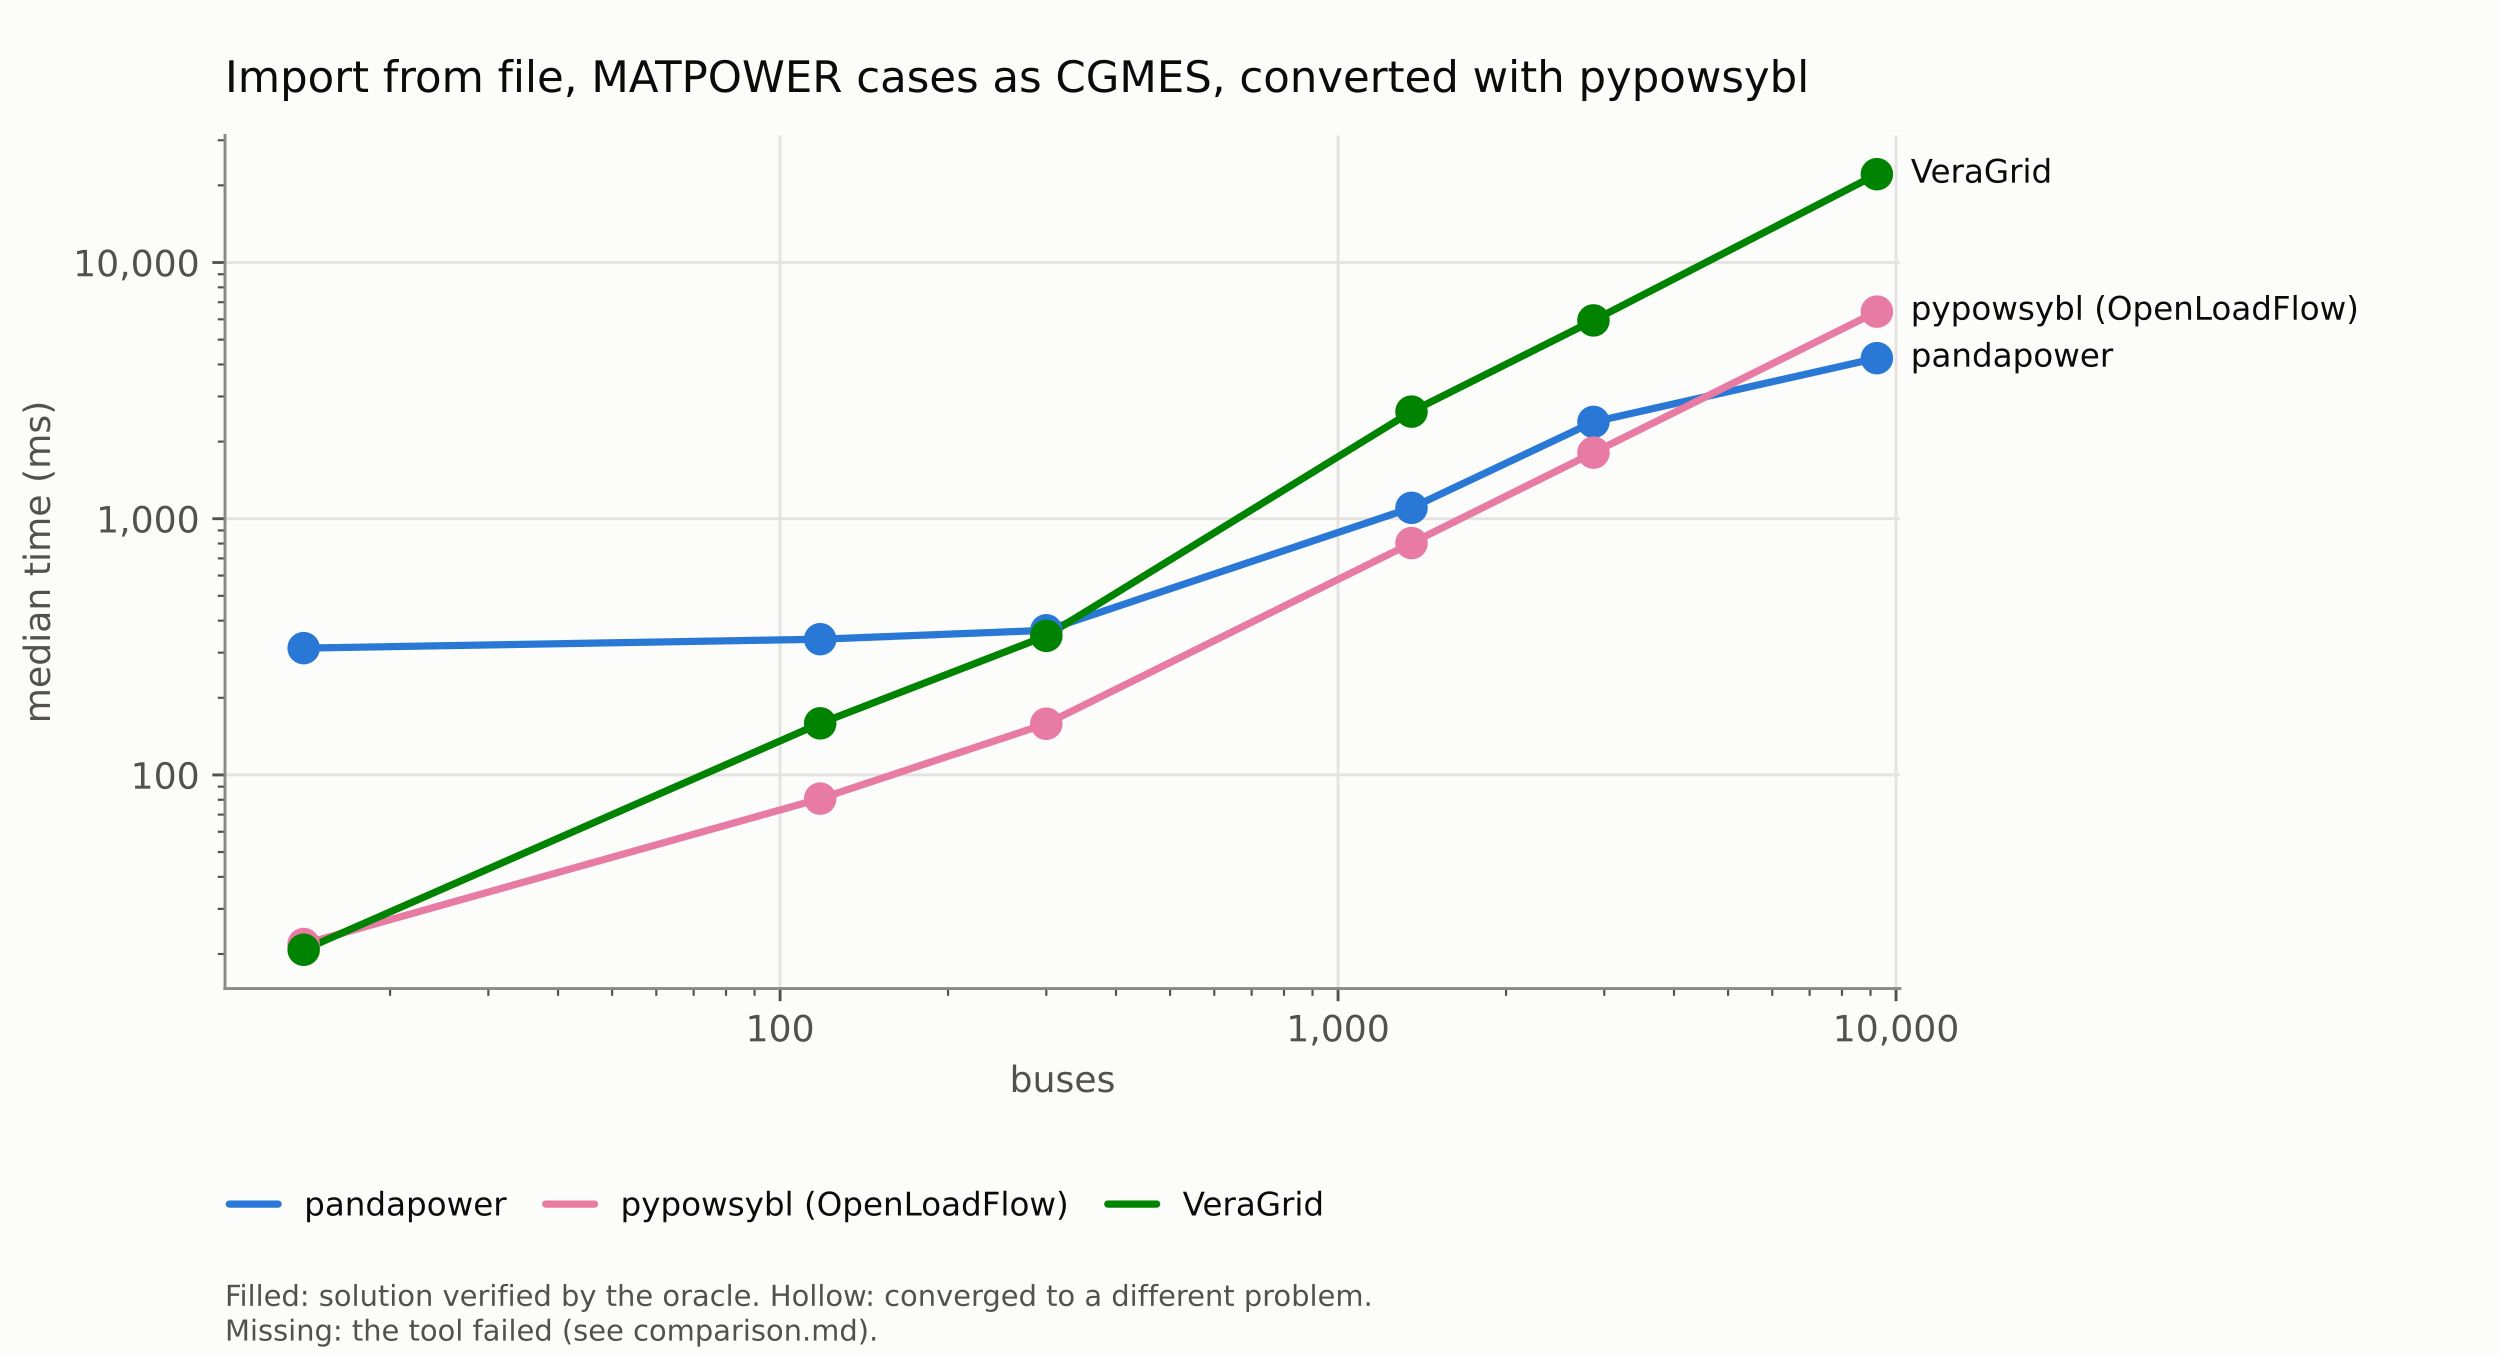
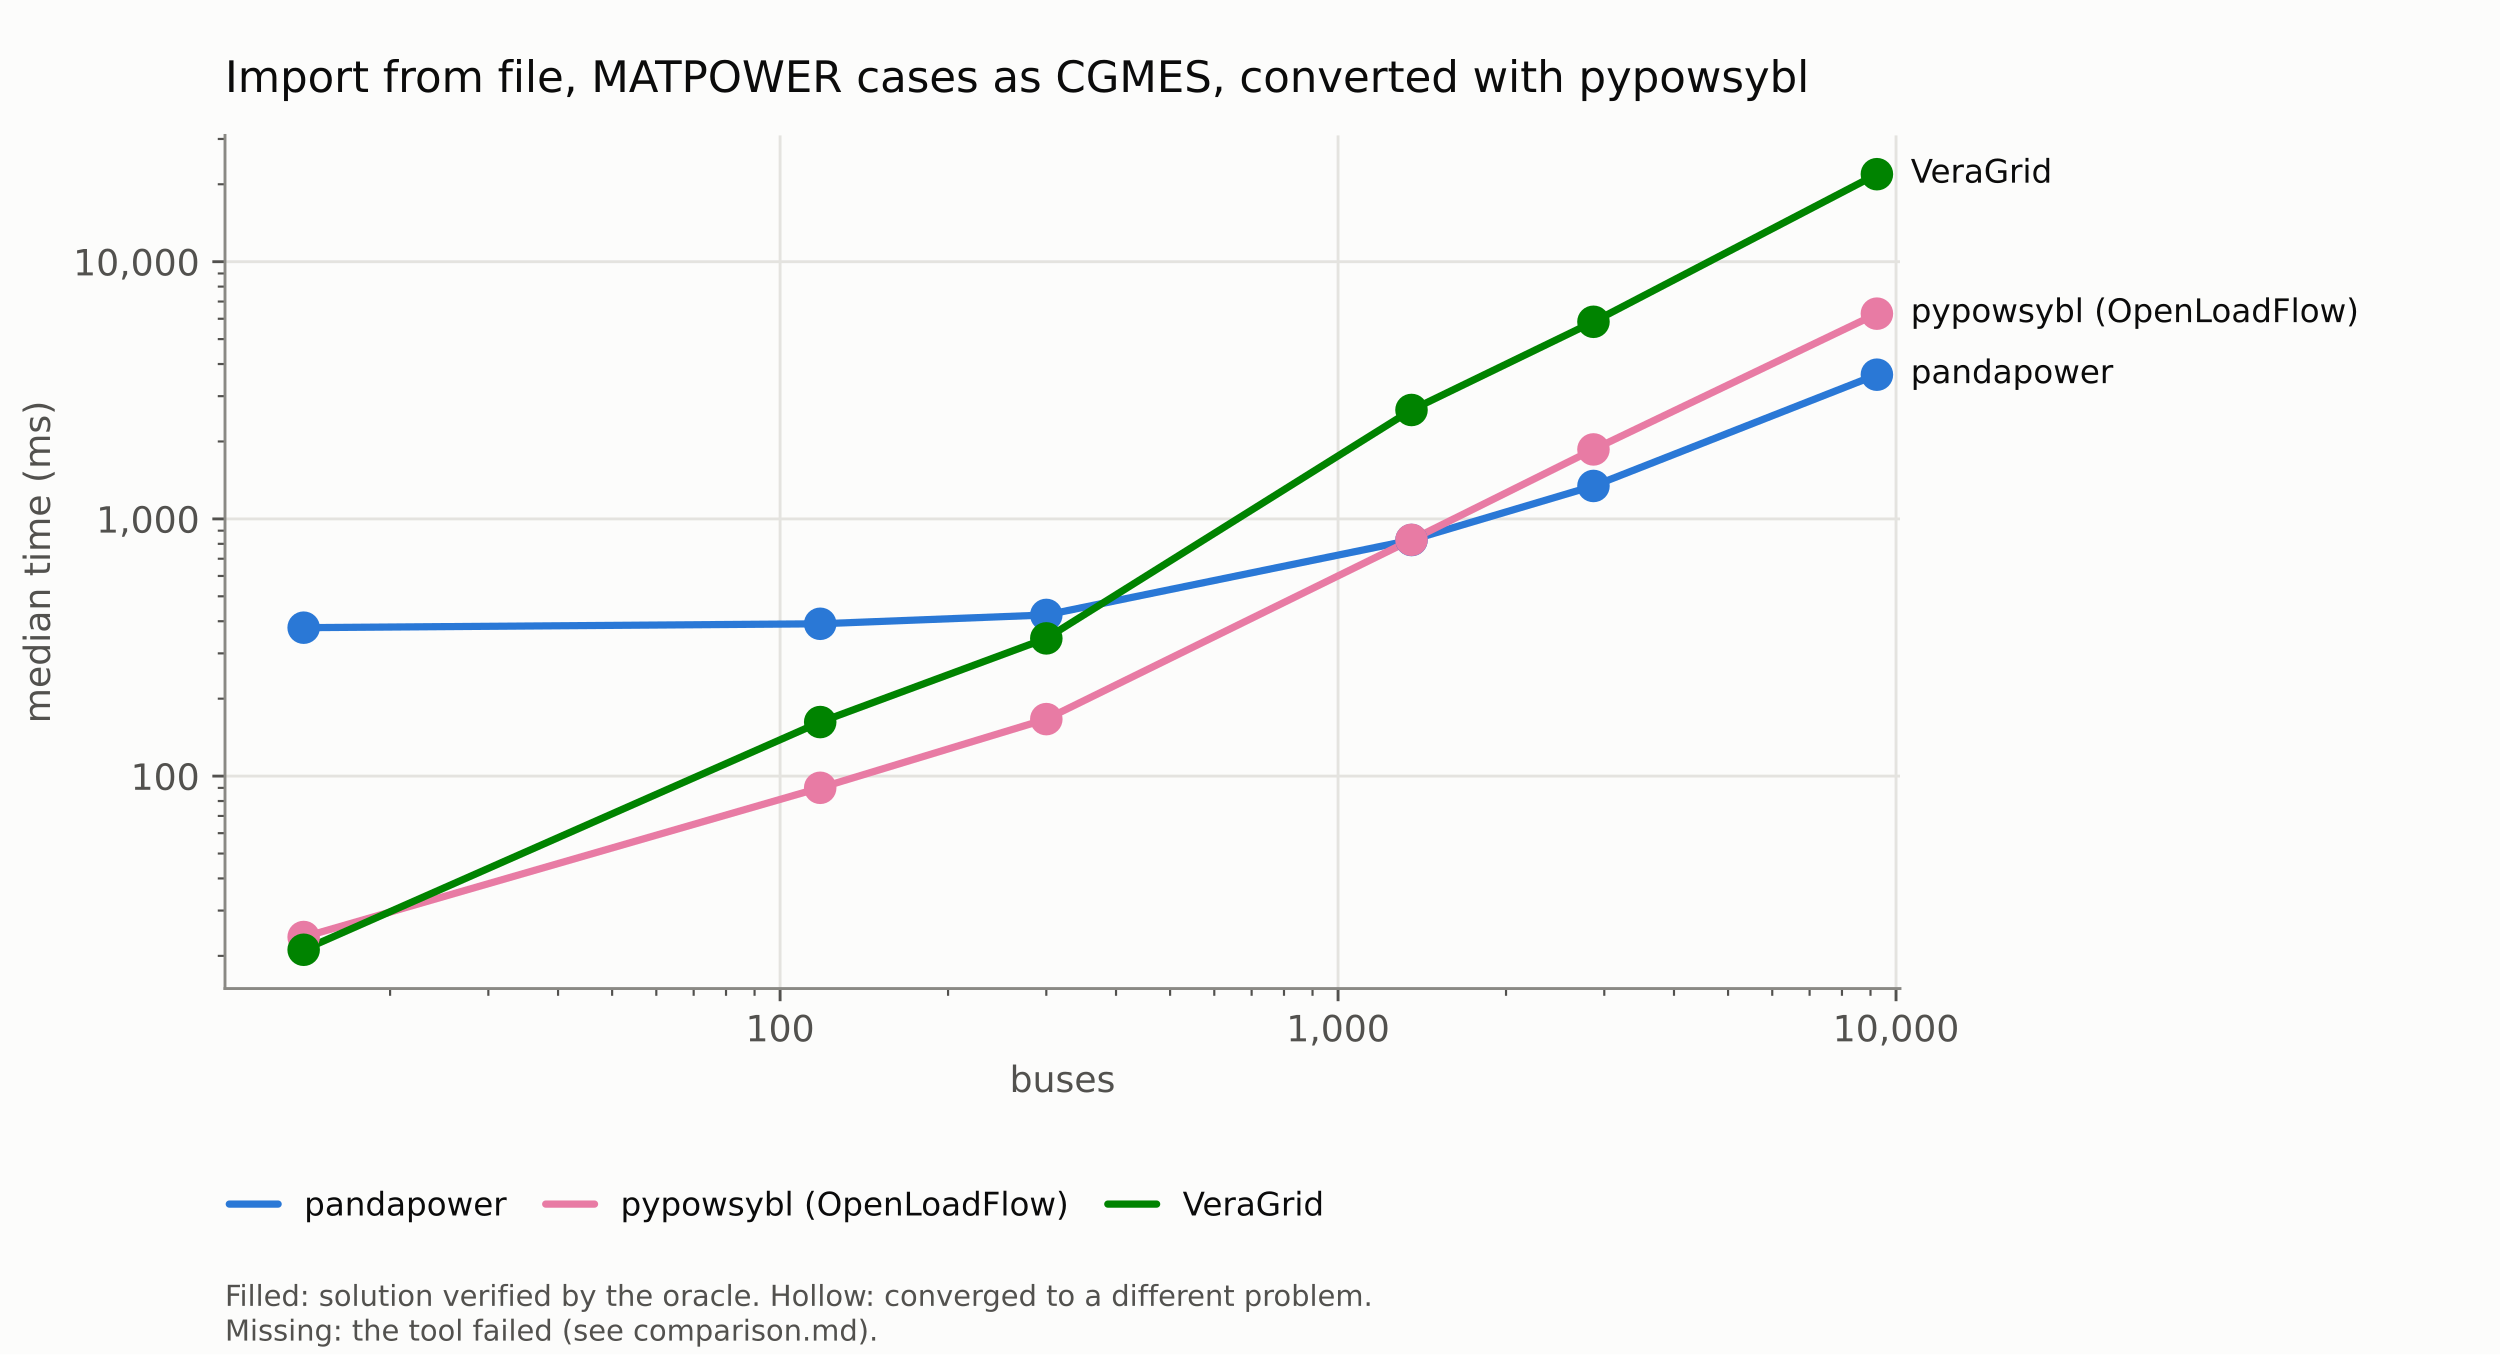
<svg xmlns="http://www.w3.org/2000/svg" xmlns:xlink="http://www.w3.org/1999/xlink" width="691.2pt" height="374.4pt" viewBox="0 0 691.2 374.4" version="1.1">
  <defs>
    <style type="text/css">*{stroke-linejoin: round; stroke-linecap: butt}</style>
  </defs>
  <g id="figure_1">
    <g id="patch_1">
      <path d="M 0 374.4  L 691.2 374.4  L 691.2 0  L 0 0  z " style="fill: #fcfcfb" />
    </g>
    <g id="axes_1">
      <g id="patch_2">
        <path d="M 62.208 273.312  L 525.312 273.312  L 525.312 37.44  L 62.208 37.44  z " style="fill: #fcfcfb" />
      </g>
      <g id="matplotlib.axis_1">
        <g id="xtick_1">
          <g id="line2d_1">
-             <path d="M 215.681 273.312  L 215.681 37.44  " clip-path="url(#p9c4ff77685)" style="fill: none; stroke: #e4e3df; stroke-width: 0.8; stroke-linecap: square" />
+             <path d="M 215.681 273.312  L 215.681 37.44  " clip-path="url(#p03c6431623)" style="fill: none; stroke: #e4e3df; stroke-width: 0.8; stroke-linecap: square" />
          </g>
          <g id="line2d_2">
            <defs>
-               <path id="m27673d13d9" d="M 0 0  L 0 3.5  " style="stroke: #52514e; stroke-width: 0.8" />
+               <path id="ma592aecd00" d="M 0 0  L 0 3.5  " style="stroke: #52514e; stroke-width: 0.8" />
            </defs>
            <g>
-               <use xlink:href="#m27673d13d9" x="215.681" y="273.312" style="fill: #52514e; stroke: #52514e; stroke-width: 0.8" />
+               <use xlink:href="#ma592aecd00" x="215.681" y="273.312" style="fill: #52514e; stroke: #52514e; stroke-width: 0.8" />
            </g>
          </g>
          <g id="text_1">
            <text style="font-size: 10px; font-family: 'DejaVu Sans', 'Bitstream Vera Sans', 'Computer Modern Sans Serif', 'Lucida Grande', 'Verdana', 'Geneva', 'Lucid', 'Arial', 'Helvetica', 'Avant Garde', sans-serif; text-anchor: middle; fill: #52514e" x="215.681" y="287.91" transform="rotate(-0 215.6808 287.9097)">100</text>
          </g>
        </g>
        <g id="xtick_2">
          <g id="line2d_3">
-             <path d="M 369.948 273.312  L 369.948 37.44  " clip-path="url(#p9c4ff77685)" style="fill: none; stroke: #e4e3df; stroke-width: 0.8; stroke-linecap: square" />
+             <path d="M 369.948 273.312  L 369.948 37.44  " clip-path="url(#p03c6431623)" style="fill: none; stroke: #e4e3df; stroke-width: 0.8; stroke-linecap: square" />
          </g>
          <g id="line2d_4">
            <g>
-               <use xlink:href="#m27673d13d9" x="369.948" y="273.312" style="fill: #52514e; stroke: #52514e; stroke-width: 0.8" />
+               <use xlink:href="#ma592aecd00" x="369.948" y="273.312" style="fill: #52514e; stroke: #52514e; stroke-width: 0.8" />
            </g>
          </g>
          <g id="text_2">
            <text style="font-size: 10px; font-family: 'DejaVu Sans', 'Bitstream Vera Sans', 'Computer Modern Sans Serif', 'Lucida Grande', 'Verdana', 'Geneva', 'Lucid', 'Arial', 'Helvetica', 'Avant Garde', sans-serif; text-anchor: middle; fill: #52514e" x="369.948" y="287.91" transform="rotate(-0 369.9479 287.9097)">1,000</text>
          </g>
        </g>
        <g id="xtick_3">
          <g id="line2d_5">
-             <path d="M 524.215 273.312  L 524.215 37.44  " clip-path="url(#p9c4ff77685)" style="fill: none; stroke: #e4e3df; stroke-width: 0.8; stroke-linecap: square" />
+             <path d="M 524.215 273.312  L 524.215 37.44  " clip-path="url(#p03c6431623)" style="fill: none; stroke: #e4e3df; stroke-width: 0.8; stroke-linecap: square" />
          </g>
          <g id="line2d_6">
            <g>
-               <use xlink:href="#m27673d13d9" x="524.215" y="273.312" style="fill: #52514e; stroke: #52514e; stroke-width: 0.8" />
+               <use xlink:href="#ma592aecd00" x="524.215" y="273.312" style="fill: #52514e; stroke: #52514e; stroke-width: 0.8" />
            </g>
          </g>
          <g id="text_3">
            <text style="font-size: 10px; font-family: 'DejaVu Sans', 'Bitstream Vera Sans', 'Computer Modern Sans Serif', 'Lucida Grande', 'Verdana', 'Geneva', 'Lucid', 'Arial', 'Helvetica', 'Avant Garde', sans-serif; text-anchor: middle; fill: #52514e" x="524.215" y="287.91" transform="rotate(-0 524.2149 287.9097)">10,000</text>
          </g>
        </g>
        <g id="xtick_4">
          <g id="line2d_7">
            <defs>
-               <path id="mbd74111fd9" d="M 0 0  L 0 2  " style="stroke: #52514e; stroke-width: 0.6" />
+               <path id="m50b11e2671" d="M 0 0  L 0 2  " style="stroke: #52514e; stroke-width: 0.6" />
            </defs>
            <g>
-               <use xlink:href="#mbd74111fd9" x="107.853" y="273.312" style="fill: #52514e; stroke: #52514e; stroke-width: 0.6" />
+               <use xlink:href="#m50b11e2671" x="107.853" y="273.312" style="fill: #52514e; stroke: #52514e; stroke-width: 0.6" />
            </g>
          </g>
        </g>
        <g id="xtick_5">
          <g id="line2d_8">
            <g>
-               <use xlink:href="#mbd74111fd9" x="135.018" y="273.312" style="fill: #52514e; stroke: #52514e; stroke-width: 0.6" />
+               <use xlink:href="#m50b11e2671" x="135.018" y="273.312" style="fill: #52514e; stroke: #52514e; stroke-width: 0.6" />
            </g>
          </g>
        </g>
        <g id="xtick_6">
          <g id="line2d_9">
            <g>
-               <use xlink:href="#mbd74111fd9" x="154.292" y="273.312" style="fill: #52514e; stroke: #52514e; stroke-width: 0.6" />
+               <use xlink:href="#m50b11e2671" x="154.292" y="273.312" style="fill: #52514e; stroke: #52514e; stroke-width: 0.6" />
            </g>
          </g>
        </g>
        <g id="xtick_7">
          <g id="line2d_10">
            <g>
-               <use xlink:href="#mbd74111fd9" x="169.242" y="273.312" style="fill: #52514e; stroke: #52514e; stroke-width: 0.6" />
+               <use xlink:href="#m50b11e2671" x="169.242" y="273.312" style="fill: #52514e; stroke: #52514e; stroke-width: 0.6" />
            </g>
          </g>
        </g>
        <g id="xtick_8">
          <g id="line2d_11">
            <g>
-               <use xlink:href="#mbd74111fd9" x="181.457" y="273.312" style="fill: #52514e; stroke: #52514e; stroke-width: 0.6" />
+               <use xlink:href="#m50b11e2671" x="181.457" y="273.312" style="fill: #52514e; stroke: #52514e; stroke-width: 0.6" />
            </g>
          </g>
        </g>
        <g id="xtick_9">
          <g id="line2d_12">
            <g>
-               <use xlink:href="#mbd74111fd9" x="191.785" y="273.312" style="fill: #52514e; stroke: #52514e; stroke-width: 0.6" />
+               <use xlink:href="#m50b11e2671" x="191.785" y="273.312" style="fill: #52514e; stroke: #52514e; stroke-width: 0.6" />
            </g>
          </g>
        </g>
        <g id="xtick_10">
          <g id="line2d_13">
            <g>
-               <use xlink:href="#mbd74111fd9" x="200.731" y="273.312" style="fill: #52514e; stroke: #52514e; stroke-width: 0.6" />
+               <use xlink:href="#m50b11e2671" x="200.731" y="273.312" style="fill: #52514e; stroke: #52514e; stroke-width: 0.6" />
            </g>
          </g>
        </g>
        <g id="xtick_11">
          <g id="line2d_14">
            <g>
-               <use xlink:href="#mbd74111fd9" x="208.622" y="273.312" style="fill: #52514e; stroke: #52514e; stroke-width: 0.6" />
+               <use xlink:href="#m50b11e2671" x="208.622" y="273.312" style="fill: #52514e; stroke: #52514e; stroke-width: 0.6" />
            </g>
          </g>
        </g>
        <g id="xtick_12">
          <g id="line2d_15">
            <g>
-               <use xlink:href="#mbd74111fd9" x="262.12" y="273.312" style="fill: #52514e; stroke: #52514e; stroke-width: 0.6" />
+               <use xlink:href="#m50b11e2671" x="262.12" y="273.312" style="fill: #52514e; stroke: #52514e; stroke-width: 0.6" />
            </g>
          </g>
        </g>
        <g id="xtick_13">
          <g id="line2d_16">
            <g>
-               <use xlink:href="#mbd74111fd9" x="289.285" y="273.312" style="fill: #52514e; stroke: #52514e; stroke-width: 0.6" />
+               <use xlink:href="#m50b11e2671" x="289.285" y="273.312" style="fill: #52514e; stroke: #52514e; stroke-width: 0.6" />
            </g>
          </g>
        </g>
        <g id="xtick_14">
          <g id="line2d_17">
            <g>
-               <use xlink:href="#mbd74111fd9" x="308.559" y="273.312" style="fill: #52514e; stroke: #52514e; stroke-width: 0.6" />
+               <use xlink:href="#m50b11e2671" x="308.559" y="273.312" style="fill: #52514e; stroke: #52514e; stroke-width: 0.6" />
            </g>
          </g>
        </g>
        <g id="xtick_15">
          <g id="line2d_18">
            <g>
-               <use xlink:href="#mbd74111fd9" x="323.509" y="273.312" style="fill: #52514e; stroke: #52514e; stroke-width: 0.6" />
+               <use xlink:href="#m50b11e2671" x="323.509" y="273.312" style="fill: #52514e; stroke: #52514e; stroke-width: 0.6" />
            </g>
          </g>
        </g>
        <g id="xtick_16">
          <g id="line2d_19">
            <g>
-               <use xlink:href="#mbd74111fd9" x="335.724" y="273.312" style="fill: #52514e; stroke: #52514e; stroke-width: 0.6" />
+               <use xlink:href="#m50b11e2671" x="335.724" y="273.312" style="fill: #52514e; stroke: #52514e; stroke-width: 0.6" />
            </g>
          </g>
        </g>
        <g id="xtick_17">
          <g id="line2d_20">
            <g>
-               <use xlink:href="#mbd74111fd9" x="346.052" y="273.312" style="fill: #52514e; stroke: #52514e; stroke-width: 0.6" />
+               <use xlink:href="#m50b11e2671" x="346.052" y="273.312" style="fill: #52514e; stroke: #52514e; stroke-width: 0.6" />
            </g>
          </g>
        </g>
        <g id="xtick_18">
          <g id="line2d_21">
            <g>
-               <use xlink:href="#mbd74111fd9" x="354.998" y="273.312" style="fill: #52514e; stroke: #52514e; stroke-width: 0.6" />
+               <use xlink:href="#m50b11e2671" x="354.998" y="273.312" style="fill: #52514e; stroke: #52514e; stroke-width: 0.6" />
            </g>
          </g>
        </g>
        <g id="xtick_19">
          <g id="line2d_22">
            <g>
-               <use xlink:href="#mbd74111fd9" x="362.889" y="273.312" style="fill: #52514e; stroke: #52514e; stroke-width: 0.6" />
+               <use xlink:href="#m50b11e2671" x="362.889" y="273.312" style="fill: #52514e; stroke: #52514e; stroke-width: 0.6" />
            </g>
          </g>
        </g>
        <g id="xtick_20">
          <g id="line2d_23">
            <g>
-               <use xlink:href="#mbd74111fd9" x="416.387" y="273.312" style="fill: #52514e; stroke: #52514e; stroke-width: 0.6" />
+               <use xlink:href="#m50b11e2671" x="416.387" y="273.312" style="fill: #52514e; stroke: #52514e; stroke-width: 0.6" />
            </g>
          </g>
        </g>
        <g id="xtick_21">
          <g id="line2d_24">
            <g>
-               <use xlink:href="#mbd74111fd9" x="443.552" y="273.312" style="fill: #52514e; stroke: #52514e; stroke-width: 0.6" />
+               <use xlink:href="#m50b11e2671" x="443.552" y="273.312" style="fill: #52514e; stroke: #52514e; stroke-width: 0.6" />
            </g>
          </g>
        </g>
        <g id="xtick_22">
          <g id="line2d_25">
            <g>
-               <use xlink:href="#mbd74111fd9" x="462.826" y="273.312" style="fill: #52514e; stroke: #52514e; stroke-width: 0.6" />
+               <use xlink:href="#m50b11e2671" x="462.826" y="273.312" style="fill: #52514e; stroke: #52514e; stroke-width: 0.6" />
            </g>
          </g>
        </g>
        <g id="xtick_23">
          <g id="line2d_26">
            <g>
-               <use xlink:href="#mbd74111fd9" x="477.776" y="273.312" style="fill: #52514e; stroke: #52514e; stroke-width: 0.6" />
+               <use xlink:href="#m50b11e2671" x="477.776" y="273.312" style="fill: #52514e; stroke: #52514e; stroke-width: 0.6" />
            </g>
          </g>
        </g>
        <g id="xtick_24">
          <g id="line2d_27">
            <g>
-               <use xlink:href="#mbd74111fd9" x="489.991" y="273.312" style="fill: #52514e; stroke: #52514e; stroke-width: 0.6" />
+               <use xlink:href="#m50b11e2671" x="489.991" y="273.312" style="fill: #52514e; stroke: #52514e; stroke-width: 0.6" />
            </g>
          </g>
        </g>
        <g id="xtick_25">
          <g id="line2d_28">
            <g>
-               <use xlink:href="#mbd74111fd9" x="500.319" y="273.312" style="fill: #52514e; stroke: #52514e; stroke-width: 0.6" />
+               <use xlink:href="#m50b11e2671" x="500.319" y="273.312" style="fill: #52514e; stroke: #52514e; stroke-width: 0.6" />
            </g>
          </g>
        </g>
        <g id="xtick_26">
          <g id="line2d_29">
            <g>
-               <use xlink:href="#mbd74111fd9" x="509.265" y="273.312" style="fill: #52514e; stroke: #52514e; stroke-width: 0.6" />
+               <use xlink:href="#m50b11e2671" x="509.265" y="273.312" style="fill: #52514e; stroke: #52514e; stroke-width: 0.6" />
            </g>
          </g>
        </g>
        <g id="xtick_27">
          <g id="line2d_30">
            <g>
-               <use xlink:href="#mbd74111fd9" x="517.156" y="273.312" style="fill: #52514e; stroke: #52514e; stroke-width: 0.6" />
+               <use xlink:href="#m50b11e2671" x="517.156" y="273.312" style="fill: #52514e; stroke: #52514e; stroke-width: 0.6" />
            </g>
          </g>
        </g>
        <g id="text_4">
          <text style="font-size: 10px; font-family: 'DejaVu Sans', 'Bitstream Vera Sans', 'Computer Modern Sans Serif', 'Lucida Grande', 'Verdana', 'Geneva', 'Lucid', 'Arial', 'Helvetica', 'Avant Garde', sans-serif; text-anchor: middle; fill: #52514e" x="293.76" y="301.91" transform="rotate(-0 293.76 301.9104)">buses</text>
        </g>
      </g>
      <g id="matplotlib.axis_2">
        <g id="ytick_1">
          <g id="line2d_31">
-             <path d="M 62.208 214.251  L 525.312 214.251  " clip-path="url(#p9c4ff77685)" style="fill: none; stroke: #e4e3df; stroke-width: 0.8; stroke-linecap: square" />
+             <path d="M 62.208 214.574  L 525.312 214.574  " clip-path="url(#p03c6431623)" style="fill: none; stroke: #e4e3df; stroke-width: 0.8; stroke-linecap: square" />
          </g>
          <g id="line2d_32">
            <defs>
-               <path id="m818ed42091" d="M 0 0  L -3.5 0  " style="stroke: #52514e; stroke-width: 0.8" />
+               <path id="m8b95adadde" d="M 0 0  L -3.5 0  " style="stroke: #52514e; stroke-width: 0.8" />
            </defs>
            <g>
-               <use xlink:href="#m818ed42091" x="62.208" y="214.251" style="fill: #52514e; stroke: #52514e; stroke-width: 0.8" />
+               <use xlink:href="#m8b95adadde" x="62.208" y="214.574" style="fill: #52514e; stroke: #52514e; stroke-width: 0.8" />
            </g>
          </g>
          <g id="text_5">
-             <text style="font-size: 10px; font-family: 'DejaVu Sans', 'Bitstream Vera Sans', 'Computer Modern Sans Serif', 'Lucida Grande', 'Verdana', 'Geneva', 'Lucid', 'Arial', 'Helvetica', 'Avant Garde', sans-serif; text-anchor: end; fill: #52514e" x="55.208" y="218.05" transform="rotate(-0 55.208 218.0499)">100</text>
+             <text style="font-size: 10px; font-family: 'DejaVu Sans', 'Bitstream Vera Sans', 'Computer Modern Sans Serif', 'Lucida Grande', 'Verdana', 'Geneva', 'Lucid', 'Arial', 'Helvetica', 'Avant Garde', sans-serif; text-anchor: end; fill: #52514e" x="55.208" y="218.373" transform="rotate(-0 55.208 218.373)">100</text>
          </g>
        </g>
        <g id="ytick_2">
          <g id="line2d_33">
-             <path d="M 62.208 143.414  L 525.312 143.414  " clip-path="url(#p9c4ff77685)" style="fill: none; stroke: #e4e3df; stroke-width: 0.8; stroke-linecap: square" />
+             <path d="M 62.208 143.463  L 525.312 143.463  " clip-path="url(#p03c6431623)" style="fill: none; stroke: #e4e3df; stroke-width: 0.8; stroke-linecap: square" />
          </g>
          <g id="line2d_34">
            <g>
-               <use xlink:href="#m818ed42091" x="62.208" y="143.414" style="fill: #52514e; stroke: #52514e; stroke-width: 0.8" />
+               <use xlink:href="#m8b95adadde" x="62.208" y="143.463" style="fill: #52514e; stroke: #52514e; stroke-width: 0.8" />
            </g>
          </g>
          <g id="text_6">
-             <text style="font-size: 10px; font-family: 'DejaVu Sans', 'Bitstream Vera Sans', 'Computer Modern Sans Serif', 'Lucida Grande', 'Verdana', 'Geneva', 'Lucid', 'Arial', 'Helvetica', 'Avant Garde', sans-serif; text-anchor: end; fill: #52514e" x="55.208" y="147.213" transform="rotate(-0 55.208 147.2125)">1,000</text>
+             <text style="font-size: 10px; font-family: 'DejaVu Sans', 'Bitstream Vera Sans', 'Computer Modern Sans Serif', 'Lucida Grande', 'Verdana', 'Geneva', 'Lucid', 'Arial', 'Helvetica', 'Avant Garde', sans-serif; text-anchor: end; fill: #52514e" x="55.208" y="147.262" transform="rotate(-0 55.208 147.2619)">1,000</text>
          </g>
        </g>
        <g id="ytick_3">
          <g id="line2d_35">
-             <path d="M 62.208 72.576  L 525.312 72.576  " clip-path="url(#p9c4ff77685)" style="fill: none; stroke: #e4e3df; stroke-width: 0.8; stroke-linecap: square" />
+             <path d="M 62.208 72.352  L 525.312 72.352  " clip-path="url(#p03c6431623)" style="fill: none; stroke: #e4e3df; stroke-width: 0.8; stroke-linecap: square" />
          </g>
          <g id="line2d_36">
            <g>
-               <use xlink:href="#m818ed42091" x="62.208" y="72.576" style="fill: #52514e; stroke: #52514e; stroke-width: 0.8" />
+               <use xlink:href="#m8b95adadde" x="62.208" y="72.352" style="fill: #52514e; stroke: #52514e; stroke-width: 0.8" />
            </g>
          </g>
          <g id="text_7">
-             <text style="font-size: 10px; font-family: 'DejaVu Sans', 'Bitstream Vera Sans', 'Computer Modern Sans Serif', 'Lucida Grande', 'Verdana', 'Geneva', 'Lucid', 'Arial', 'Helvetica', 'Avant Garde', sans-serif; text-anchor: end; fill: #52514e" x="55.208" y="76.375" transform="rotate(-0 55.208 76.37512)">10,000</text>
+             <text style="font-size: 10px; font-family: 'DejaVu Sans', 'Bitstream Vera Sans', 'Computer Modern Sans Serif', 'Lucida Grande', 'Verdana', 'Geneva', 'Lucid', 'Arial', 'Helvetica', 'Avant Garde', sans-serif; text-anchor: end; fill: #52514e" x="55.208" y="76.151" transform="rotate(-0 55.208 76.15085)">10,000</text>
          </g>
        </g>
        <g id="ytick_4">
          <g id="line2d_37">
            <defs>
-               <path id="m116ca46038" d="M 0 0  L -2 0  " style="stroke: #52514e; stroke-width: 0.6" />
+               <path id="m8e3998810e" d="M 0 0  L -2 0  " style="stroke: #52514e; stroke-width: 0.6" />
            </defs>
            <g>
-               <use xlink:href="#m116ca46038" x="62.208" y="263.764" style="fill: #52514e; stroke: #52514e; stroke-width: 0.6" />
+               <use xlink:href="#m8e3998810e" x="62.208" y="264.279" style="fill: #52514e; stroke: #52514e; stroke-width: 0.6" />
            </g>
          </g>
        </g>
        <g id="ytick_5">
          <g id="line2d_38">
            <g>
-               <use xlink:href="#m116ca46038" x="62.208" y="251.29" style="fill: #52514e; stroke: #52514e; stroke-width: 0.6" />
+               <use xlink:href="#m8e3998810e" x="62.208" y="251.757" style="fill: #52514e; stroke: #52514e; stroke-width: 0.6" />
            </g>
          </g>
        </g>
        <g id="ytick_6">
          <g id="line2d_39">
            <g>
-               <use xlink:href="#m116ca46038" x="62.208" y="242.44" style="fill: #52514e; stroke: #52514e; stroke-width: 0.6" />
+               <use xlink:href="#m8e3998810e" x="62.208" y="242.872" style="fill: #52514e; stroke: #52514e; stroke-width: 0.6" />
            </g>
          </g>
        </g>
        <g id="ytick_7">
          <g id="line2d_40">
            <g>
-               <use xlink:href="#m116ca46038" x="62.208" y="235.575" style="fill: #52514e; stroke: #52514e; stroke-width: 0.6" />
+               <use xlink:href="#m8e3998810e" x="62.208" y="235.981" style="fill: #52514e; stroke: #52514e; stroke-width: 0.6" />
            </g>
          </g>
        </g>
        <g id="ytick_8">
          <g id="line2d_41">
            <g>
-               <use xlink:href="#m116ca46038" x="62.208" y="229.966" style="fill: #52514e; stroke: #52514e; stroke-width: 0.6" />
+               <use xlink:href="#m8e3998810e" x="62.208" y="230.35" style="fill: #52514e; stroke: #52514e; stroke-width: 0.6" />
            </g>
          </g>
        </g>
        <g id="ytick_9">
          <g id="line2d_42">
            <g>
-               <use xlink:href="#m116ca46038" x="62.208" y="225.224" style="fill: #52514e; stroke: #52514e; stroke-width: 0.6" />
+               <use xlink:href="#m8e3998810e" x="62.208" y="225.589" style="fill: #52514e; stroke: #52514e; stroke-width: 0.6" />
            </g>
          </g>
        </g>
        <g id="ytick_10">
          <g id="line2d_43">
            <g>
-               <use xlink:href="#m116ca46038" x="62.208" y="221.116" style="fill: #52514e; stroke: #52514e; stroke-width: 0.6" />
+               <use xlink:href="#m8e3998810e" x="62.208" y="221.466" style="fill: #52514e; stroke: #52514e; stroke-width: 0.6" />
            </g>
          </g>
        </g>
        <g id="ytick_11">
          <g id="line2d_44">
            <g>
-               <use xlink:href="#m116ca46038" x="62.208" y="217.492" style="fill: #52514e; stroke: #52514e; stroke-width: 0.6" />
+               <use xlink:href="#m8e3998810e" x="62.208" y="217.828" style="fill: #52514e; stroke: #52514e; stroke-width: 0.6" />
            </g>
          </g>
        </g>
        <g id="ytick_12">
          <g id="line2d_45">
            <g>
-               <use xlink:href="#m116ca46038" x="62.208" y="192.927" style="fill: #52514e; stroke: #52514e; stroke-width: 0.6" />
+               <use xlink:href="#m8e3998810e" x="62.208" y="193.168" style="fill: #52514e; stroke: #52514e; stroke-width: 0.6" />
            </g>
          </g>
        </g>
        <g id="ytick_13">
          <g id="line2d_46">
            <g>
-               <use xlink:href="#m116ca46038" x="62.208" y="180.453" style="fill: #52514e; stroke: #52514e; stroke-width: 0.6" />
+               <use xlink:href="#m8e3998810e" x="62.208" y="180.646" style="fill: #52514e; stroke: #52514e; stroke-width: 0.6" />
            </g>
          </g>
        </g>
        <g id="ytick_14">
          <g id="line2d_47">
            <g>
-               <use xlink:href="#m116ca46038" x="62.208" y="171.603" style="fill: #52514e; stroke: #52514e; stroke-width: 0.6" />
+               <use xlink:href="#m8e3998810e" x="62.208" y="171.761" style="fill: #52514e; stroke: #52514e; stroke-width: 0.6" />
            </g>
          </g>
        </g>
        <g id="ytick_15">
          <g id="line2d_48">
            <g>
-               <use xlink:href="#m116ca46038" x="62.208" y="164.738" style="fill: #52514e; stroke: #52514e; stroke-width: 0.6" />
+               <use xlink:href="#m8e3998810e" x="62.208" y="164.87" style="fill: #52514e; stroke: #52514e; stroke-width: 0.6" />
            </g>
          </g>
        </g>
        <g id="ytick_16">
          <g id="line2d_49">
            <g>
-               <use xlink:href="#m116ca46038" x="62.208" y="159.129" style="fill: #52514e; stroke: #52514e; stroke-width: 0.6" />
+               <use xlink:href="#m8e3998810e" x="62.208" y="159.239" style="fill: #52514e; stroke: #52514e; stroke-width: 0.6" />
            </g>
          </g>
        </g>
        <g id="ytick_17">
          <g id="line2d_50">
            <g>
-               <use xlink:href="#m116ca46038" x="62.208" y="154.387" style="fill: #52514e; stroke: #52514e; stroke-width: 0.6" />
+               <use xlink:href="#m8e3998810e" x="62.208" y="154.478" style="fill: #52514e; stroke: #52514e; stroke-width: 0.6" />
            </g>
          </g>
        </g>
        <g id="ytick_18">
          <g id="line2d_51">
            <g>
-               <use xlink:href="#m116ca46038" x="62.208" y="150.279" style="fill: #52514e; stroke: #52514e; stroke-width: 0.6" />
+               <use xlink:href="#m8e3998810e" x="62.208" y="150.354" style="fill: #52514e; stroke: #52514e; stroke-width: 0.6" />
            </g>
          </g>
        </g>
        <g id="ytick_19">
          <g id="line2d_52">
            <g>
-               <use xlink:href="#m116ca46038" x="62.208" y="146.655" style="fill: #52514e; stroke: #52514e; stroke-width: 0.6" />
+               <use xlink:href="#m8e3998810e" x="62.208" y="146.717" style="fill: #52514e; stroke: #52514e; stroke-width: 0.6" />
            </g>
          </g>
        </g>
        <g id="ytick_20">
          <g id="line2d_53">
            <g>
-               <use xlink:href="#m116ca46038" x="62.208" y="122.09" style="fill: #52514e; stroke: #52514e; stroke-width: 0.6" />
+               <use xlink:href="#m8e3998810e" x="62.208" y="122.057" style="fill: #52514e; stroke: #52514e; stroke-width: 0.6" />
            </g>
          </g>
        </g>
        <g id="ytick_21">
          <g id="line2d_54">
            <g>
-               <use xlink:href="#m116ca46038" x="62.208" y="109.616" style="fill: #52514e; stroke: #52514e; stroke-width: 0.6" />
+               <use xlink:href="#m8e3998810e" x="62.208" y="109.534" style="fill: #52514e; stroke: #52514e; stroke-width: 0.6" />
            </g>
          </g>
        </g>
        <g id="ytick_22">
          <g id="line2d_55">
            <g>
-               <use xlink:href="#m116ca46038" x="62.208" y="100.765" style="fill: #52514e; stroke: #52514e; stroke-width: 0.6" />
+               <use xlink:href="#m8e3998810e" x="62.208" y="100.65" style="fill: #52514e; stroke: #52514e; stroke-width: 0.6" />
            </g>
          </g>
        </g>
        <g id="ytick_23">
          <g id="line2d_56">
            <g>
-               <use xlink:href="#m116ca46038" x="62.208" y="93.9" style="fill: #52514e; stroke: #52514e; stroke-width: 0.6" />
+               <use xlink:href="#m8e3998810e" x="62.208" y="93.759" style="fill: #52514e; stroke: #52514e; stroke-width: 0.6" />
            </g>
          </g>
        </g>
        <g id="ytick_24">
          <g id="line2d_57">
            <g>
-               <use xlink:href="#m116ca46038" x="62.208" y="88.291" style="fill: #52514e; stroke: #52514e; stroke-width: 0.6" />
+               <use xlink:href="#m8e3998810e" x="62.208" y="88.128" style="fill: #52514e; stroke: #52514e; stroke-width: 0.6" />
            </g>
          </g>
        </g>
        <g id="ytick_25">
          <g id="line2d_58">
            <g>
-               <use xlink:href="#m116ca46038" x="62.208" y="83.549" style="fill: #52514e; stroke: #52514e; stroke-width: 0.6" />
+               <use xlink:href="#m8e3998810e" x="62.208" y="83.367" style="fill: #52514e; stroke: #52514e; stroke-width: 0.6" />
            </g>
          </g>
        </g>
        <g id="ytick_26">
          <g id="line2d_59">
            <g>
-               <use xlink:href="#m116ca46038" x="62.208" y="79.441" style="fill: #52514e; stroke: #52514e; stroke-width: 0.6" />
+               <use xlink:href="#m8e3998810e" x="62.208" y="79.243" style="fill: #52514e; stroke: #52514e; stroke-width: 0.6" />
            </g>
          </g>
        </g>
        <g id="ytick_27">
          <g id="line2d_60">
            <g>
-               <use xlink:href="#m116ca46038" x="62.208" y="75.818" style="fill: #52514e; stroke: #52514e; stroke-width: 0.6" />
+               <use xlink:href="#m8e3998810e" x="62.208" y="75.606" style="fill: #52514e; stroke: #52514e; stroke-width: 0.6" />
            </g>
          </g>
        </g>
        <g id="ytick_28">
          <g id="line2d_61">
            <g>
-               <use xlink:href="#m116ca46038" x="62.208" y="51.252" style="fill: #52514e; stroke: #52514e; stroke-width: 0.6" />
+               <use xlink:href="#m8e3998810e" x="62.208" y="50.945" style="fill: #52514e; stroke: #52514e; stroke-width: 0.6" />
            </g>
          </g>
        </g>
        <g id="ytick_29">
          <g id="line2d_62">
            <g>
-               <use xlink:href="#m116ca46038" x="62.208" y="38.778" style="fill: #52514e; stroke: #52514e; stroke-width: 0.6" />
+               <use xlink:href="#m8e3998810e" x="62.208" y="38.423" style="fill: #52514e; stroke: #52514e; stroke-width: 0.6" />
            </g>
          </g>
        </g>
        <g id="text_8">
          <text style="font-size: 10px; font-family: 'DejaVu Sans', 'Bitstream Vera Sans', 'Computer Modern Sans Serif', 'Lucida Grande', 'Verdana', 'Geneva', 'Lucid', 'Arial', 'Helvetica', 'Avant Garde', sans-serif; text-anchor: middle; fill: #52514e" x="13.815" y="155.376" transform="rotate(-90 13.81503 155.376)">median time (ms)</text>
        </g>
      </g>
      <g id="line2d_63">
-         <path d="M 83.956 179.195  L 226.77 176.723  L 289.285 174.26  L 390.252 140.402  L 440.561 116.65  L 518.926 99.027  " clip-path="url(#p9c4ff77685)" style="fill: none; stroke: #2a78d6; stroke-width: 2; stroke-linecap: round" />
+         <path d="M 83.956 173.542  L 226.77 172.466  L 289.285 170.016  L 390.252 149.305  L 440.561 134.358  L 518.926 103.595  " clip-path="url(#p03c6431623)" style="fill: none; stroke: #2a78d6; stroke-width: 2; stroke-linecap: round" />
      </g>
      <g id="line2d_64">
-         <path d="M 83.956 261.002  L 226.77 220.808  L 289.285 200.1  L 390.252 150.147  L 440.561 125.146  L 518.926 86.159  " clip-path="url(#p9c4ff77685)" style="fill: none; stroke: #e87ba4; stroke-width: 2; stroke-linecap: round" />
+         <path d="M 83.956 259.069  L 226.77 217.811  L 289.285 198.822  L 390.252 149.25  L 440.561 124.258  L 518.926 86.721  " clip-path="url(#p03c6431623)" style="fill: none; stroke: #e87ba4; stroke-width: 2; stroke-linecap: round" />
      </g>
      <g id="line2d_65">
-         <path d="M 83.956 262.591  L 226.77 199.99  L 289.285 175.807  L 390.252 113.804  L 440.561 88.589  L 518.926 48.161  " clip-path="url(#p9c4ff77685)" style="fill: none; stroke: #008300; stroke-width: 2; stroke-linecap: round" />
+         <path d="M 83.956 262.591  L 226.77 199.637  L 289.285 176.5  L 390.252 113.353  L 440.561 88.971  L 518.926 48.161  " clip-path="url(#p03c6431623)" style="fill: none; stroke: #008300; stroke-width: 2; stroke-linecap: round" />
      </g>
      <g id="patch_3">
        <path d="M 62.208 273.312  L 62.208 37.44  " style="fill: none; stroke: #8a8984; stroke-width: 0.8; stroke-linejoin: miter; stroke-linecap: square" />
      </g>
      <g id="patch_4">
        <path d="M 62.208 273.312  L 525.312 273.312  " style="fill: none; stroke: #8a8984; stroke-width: 0.8; stroke-linejoin: miter; stroke-linecap: square" />
      </g>
      <g id="line2d_66">
        <defs>
-           <path id="mdf3ff3eefa" d="M 0 3.5  C 0.928 3.5 1.819 3.131 2.475 2.475  C 3.131 1.819 3.5 0.928 3.5 0  C 3.5 -0.928 3.131 -1.819 2.475 -2.475  C 1.819 -3.131 0.928 -3.5 0 -3.5  C -0.928 -3.5 -1.819 -3.131 -2.475 -2.475  C -3.131 -1.819 -3.5 -0.928 -3.5 0  C -3.5 0.928 -3.131 1.819 -2.475 2.475  C -1.819 3.131 -0.928 3.5 0 3.5  z " style="stroke: #2a78d6; stroke-width: 2" />
+           <path id="ma40110efde" d="M 0 3.5  C 0.928 3.5 1.819 3.131 2.475 2.475  C 3.131 1.819 3.5 0.928 3.5 0  C 3.5 -0.928 3.131 -1.819 2.475 -2.475  C 1.819 -3.131 0.928 -3.5 0 -3.5  C -0.928 -3.5 -1.819 -3.131 -2.475 -2.475  C -3.131 -1.819 -3.5 -0.928 -3.5 0  C -3.5 0.928 -3.131 1.819 -2.475 2.475  C -1.819 3.131 -0.928 3.5 0 3.5  z " style="stroke: #2a78d6; stroke-width: 2" />
        </defs>
-         <g clip-path="url(#p9c4ff77685)">
-           <use xlink:href="#mdf3ff3eefa" x="83.956" y="179.195" style="fill: #2a78d6; stroke: #2a78d6; stroke-width: 2" />
+         <g clip-path="url(#p03c6431623)">
+           <use xlink:href="#ma40110efde" x="83.956" y="173.542" style="fill: #2a78d6; stroke: #2a78d6; stroke-width: 2" />
        </g>
      </g>
      <g id="line2d_67">
-         <g clip-path="url(#p9c4ff77685)">
-           <use xlink:href="#mdf3ff3eefa" x="226.77" y="176.723" style="fill: #2a78d6; stroke: #2a78d6; stroke-width: 2" />
+         <g clip-path="url(#p03c6431623)">
+           <use xlink:href="#ma40110efde" x="226.77" y="172.466" style="fill: #2a78d6; stroke: #2a78d6; stroke-width: 2" />
        </g>
      </g>
      <g id="line2d_68">
-         <g clip-path="url(#p9c4ff77685)">
-           <use xlink:href="#mdf3ff3eefa" x="289.285" y="174.26" style="fill: #2a78d6; stroke: #2a78d6; stroke-width: 2" />
+         <g clip-path="url(#p03c6431623)">
+           <use xlink:href="#ma40110efde" x="289.285" y="170.016" style="fill: #2a78d6; stroke: #2a78d6; stroke-width: 2" />
        </g>
      </g>
      <g id="line2d_69">
-         <g clip-path="url(#p9c4ff77685)">
-           <use xlink:href="#mdf3ff3eefa" x="390.252" y="140.402" style="fill: #2a78d6; stroke: #2a78d6; stroke-width: 2" />
+         <g clip-path="url(#p03c6431623)">
+           <use xlink:href="#ma40110efde" x="390.252" y="149.305" style="fill: #2a78d6; stroke: #2a78d6; stroke-width: 2" />
        </g>
      </g>
      <g id="line2d_70">
-         <g clip-path="url(#p9c4ff77685)">
-           <use xlink:href="#mdf3ff3eefa" x="440.561" y="116.65" style="fill: #2a78d6; stroke: #2a78d6; stroke-width: 2" />
+         <g clip-path="url(#p03c6431623)">
+           <use xlink:href="#ma40110efde" x="440.561" y="134.358" style="fill: #2a78d6; stroke: #2a78d6; stroke-width: 2" />
        </g>
      </g>
      <g id="line2d_71">
-         <g clip-path="url(#p9c4ff77685)">
-           <use xlink:href="#mdf3ff3eefa" x="518.926" y="99.027" style="fill: #2a78d6; stroke: #2a78d6; stroke-width: 2" />
+         <g clip-path="url(#p03c6431623)">
+           <use xlink:href="#ma40110efde" x="518.926" y="103.595" style="fill: #2a78d6; stroke: #2a78d6; stroke-width: 2" />
        </g>
      </g>
      <g id="line2d_72">
        <defs>
-           <path id="m9450161fb0" d="M 0 3.5  C 0.928 3.5 1.819 3.131 2.475 2.475  C 3.131 1.819 3.5 0.928 3.5 0  C 3.5 -0.928 3.131 -1.819 2.475 -2.475  C 1.819 -3.131 0.928 -3.5 0 -3.5  C -0.928 -3.5 -1.819 -3.131 -2.475 -2.475  C -3.131 -1.819 -3.5 -0.928 -3.5 0  C -3.5 0.928 -3.131 1.819 -2.475 2.475  C -1.819 3.131 -0.928 3.5 0 3.5  z " style="stroke: #e87ba4; stroke-width: 2" />
+           <path id="mdd768fce7c" d="M 0 3.5  C 0.928 3.5 1.819 3.131 2.475 2.475  C 3.131 1.819 3.5 0.928 3.5 0  C 3.5 -0.928 3.131 -1.819 2.475 -2.475  C 1.819 -3.131 0.928 -3.5 0 -3.5  C -0.928 -3.5 -1.819 -3.131 -2.475 -2.475  C -3.131 -1.819 -3.5 -0.928 -3.5 0  C -3.5 0.928 -3.131 1.819 -2.475 2.475  C -1.819 3.131 -0.928 3.5 0 3.5  z " style="stroke: #e87ba4; stroke-width: 2" />
        </defs>
-         <g clip-path="url(#p9c4ff77685)">
-           <use xlink:href="#m9450161fb0" x="83.956" y="261.002" style="fill: #e87ba4; stroke: #e87ba4; stroke-width: 2" />
+         <g clip-path="url(#p03c6431623)">
+           <use xlink:href="#mdd768fce7c" x="83.956" y="259.069" style="fill: #e87ba4; stroke: #e87ba4; stroke-width: 2" />
        </g>
      </g>
      <g id="line2d_73">
-         <g clip-path="url(#p9c4ff77685)">
-           <use xlink:href="#m9450161fb0" x="226.77" y="220.808" style="fill: #e87ba4; stroke: #e87ba4; stroke-width: 2" />
+         <g clip-path="url(#p03c6431623)">
+           <use xlink:href="#mdd768fce7c" x="226.77" y="217.811" style="fill: #e87ba4; stroke: #e87ba4; stroke-width: 2" />
        </g>
      </g>
      <g id="line2d_74">
-         <g clip-path="url(#p9c4ff77685)">
-           <use xlink:href="#m9450161fb0" x="289.285" y="200.1" style="fill: #e87ba4; stroke: #e87ba4; stroke-width: 2" />
+         <g clip-path="url(#p03c6431623)">
+           <use xlink:href="#mdd768fce7c" x="289.285" y="198.822" style="fill: #e87ba4; stroke: #e87ba4; stroke-width: 2" />
        </g>
      </g>
      <g id="line2d_75">
-         <g clip-path="url(#p9c4ff77685)">
-           <use xlink:href="#m9450161fb0" x="390.252" y="150.147" style="fill: #e87ba4; stroke: #e87ba4; stroke-width: 2" />
+         <g clip-path="url(#p03c6431623)">
+           <use xlink:href="#mdd768fce7c" x="390.252" y="149.25" style="fill: #e87ba4; stroke: #e87ba4; stroke-width: 2" />
        </g>
      </g>
      <g id="line2d_76">
-         <g clip-path="url(#p9c4ff77685)">
-           <use xlink:href="#m9450161fb0" x="440.561" y="125.146" style="fill: #e87ba4; stroke: #e87ba4; stroke-width: 2" />
+         <g clip-path="url(#p03c6431623)">
+           <use xlink:href="#mdd768fce7c" x="440.561" y="124.258" style="fill: #e87ba4; stroke: #e87ba4; stroke-width: 2" />
        </g>
      </g>
      <g id="line2d_77">
-         <g clip-path="url(#p9c4ff77685)">
-           <use xlink:href="#m9450161fb0" x="518.926" y="86.159" style="fill: #e87ba4; stroke: #e87ba4; stroke-width: 2" />
+         <g clip-path="url(#p03c6431623)">
+           <use xlink:href="#mdd768fce7c" x="518.926" y="86.721" style="fill: #e87ba4; stroke: #e87ba4; stroke-width: 2" />
        </g>
      </g>
      <g id="line2d_78">
        <defs>
-           <path id="m085fa64bbf" d="M 0 3.5  C 0.928 3.5 1.819 3.131 2.475 2.475  C 3.131 1.819 3.5 0.928 3.5 0  C 3.5 -0.928 3.131 -1.819 2.475 -2.475  C 1.819 -3.131 0.928 -3.5 0 -3.5  C -0.928 -3.5 -1.819 -3.131 -2.475 -2.475  C -3.131 -1.819 -3.5 -0.928 -3.5 0  C -3.5 0.928 -3.131 1.819 -2.475 2.475  C -1.819 3.131 -0.928 3.5 0 3.5  z " style="stroke: #008300; stroke-width: 2" />
+           <path id="m523a924abe" d="M 0 3.5  C 0.928 3.5 1.819 3.131 2.475 2.475  C 3.131 1.819 3.5 0.928 3.5 0  C 3.5 -0.928 3.131 -1.819 2.475 -2.475  C 1.819 -3.131 0.928 -3.5 0 -3.5  C -0.928 -3.5 -1.819 -3.131 -2.475 -2.475  C -3.131 -1.819 -3.5 -0.928 -3.5 0  C -3.5 0.928 -3.131 1.819 -2.475 2.475  C -1.819 3.131 -0.928 3.5 0 3.5  z " style="stroke: #008300; stroke-width: 2" />
        </defs>
-         <g clip-path="url(#p9c4ff77685)">
-           <use xlink:href="#m085fa64bbf" x="83.956" y="262.591" style="fill: #008300; stroke: #008300; stroke-width: 2" />
+         <g clip-path="url(#p03c6431623)">
+           <use xlink:href="#m523a924abe" x="83.956" y="262.591" style="fill: #008300; stroke: #008300; stroke-width: 2" />
        </g>
      </g>
      <g id="line2d_79">
-         <g clip-path="url(#p9c4ff77685)">
-           <use xlink:href="#m085fa64bbf" x="226.77" y="199.99" style="fill: #008300; stroke: #008300; stroke-width: 2" />
+         <g clip-path="url(#p03c6431623)">
+           <use xlink:href="#m523a924abe" x="226.77" y="199.637" style="fill: #008300; stroke: #008300; stroke-width: 2" />
        </g>
      </g>
      <g id="line2d_80">
-         <g clip-path="url(#p9c4ff77685)">
-           <use xlink:href="#m085fa64bbf" x="289.285" y="175.807" style="fill: #008300; stroke: #008300; stroke-width: 2" />
+         <g clip-path="url(#p03c6431623)">
+           <use xlink:href="#m523a924abe" x="289.285" y="176.5" style="fill: #008300; stroke: #008300; stroke-width: 2" />
        </g>
      </g>
      <g id="line2d_81">
-         <g clip-path="url(#p9c4ff77685)">
-           <use xlink:href="#m085fa64bbf" x="390.252" y="113.804" style="fill: #008300; stroke: #008300; stroke-width: 2" />
+         <g clip-path="url(#p03c6431623)">
+           <use xlink:href="#m523a924abe" x="390.252" y="113.353" style="fill: #008300; stroke: #008300; stroke-width: 2" />
        </g>
      </g>
      <g id="line2d_82">
-         <g clip-path="url(#p9c4ff77685)">
-           <use xlink:href="#m085fa64bbf" x="440.561" y="88.589" style="fill: #008300; stroke: #008300; stroke-width: 2" />
+         <g clip-path="url(#p03c6431623)">
+           <use xlink:href="#m523a924abe" x="440.561" y="88.971" style="fill: #008300; stroke: #008300; stroke-width: 2" />
        </g>
      </g>
      <g id="line2d_83">
-         <g clip-path="url(#p9c4ff77685)">
-           <use xlink:href="#m085fa64bbf" x="518.926" y="48.161" style="fill: #008300; stroke: #008300; stroke-width: 2" />
+         <g clip-path="url(#p03c6431623)">
+           <use xlink:href="#m523a924abe" x="518.926" y="48.161" style="fill: #008300; stroke: #008300; stroke-width: 2" />
        </g>
      </g>
      <g id="text_9">
-         <text style="font-size: 9px; font-family: 'DejaVu Sans', 'Bitstream Vera Sans', 'Computer Modern Sans Serif', 'Lucida Grande', 'Verdana', 'Geneva', 'Lucid', 'Arial', 'Helvetica', 'Avant Garde', sans-serif; text-anchor: start; fill: #0b0b0b" x="528.29" y="101.365" transform="rotate(-0 528.2901 101.3651)">pandapower</text>
+         <text style="font-size: 9px; font-family: 'DejaVu Sans', 'Bitstream Vera Sans', 'Computer Modern Sans Serif', 'Lucida Grande', 'Verdana', 'Geneva', 'Lucid', 'Arial', 'Helvetica', 'Avant Garde', sans-serif; text-anchor: start; fill: #0b0b0b" x="528.29" y="105.933" transform="rotate(-0 528.2901 105.933)">pandapower</text>
      </g>
      <g id="text_10">
-         <text style="font-size: 9px; font-family: 'DejaVu Sans', 'Bitstream Vera Sans', 'Computer Modern Sans Serif', 'Lucida Grande', 'Verdana', 'Geneva', 'Lucid', 'Arial', 'Helvetica', 'Avant Garde', sans-serif; text-anchor: start; fill: #0b0b0b" x="528.29" y="88.392" transform="rotate(-0 528.2901 88.39211)">pypowsybl (OpenLoadFlow)</text>
+         <text style="font-size: 9px; font-family: 'DejaVu Sans', 'Bitstream Vera Sans', 'Computer Modern Sans Serif', 'Lucida Grande', 'Verdana', 'Geneva', 'Lucid', 'Arial', 'Helvetica', 'Avant Garde', sans-serif; text-anchor: start; fill: #0b0b0b" x="528.29" y="89.059" transform="rotate(-0 528.2901 89.05886)">pypowsybl (OpenLoadFlow)</text>
      </g>
      <g id="text_11">
        <text style="font-size: 9px; font-family: 'DejaVu Sans', 'Bitstream Vera Sans', 'Computer Modern Sans Serif', 'Lucida Grande', 'Verdana', 'Geneva', 'Lucid', 'Arial', 'Helvetica', 'Avant Garde', sans-serif; text-anchor: start; fill: #0b0b0b" x="528.29" y="50.5" transform="rotate(-0 528.2901 50.4997)">VeraGrid</text>
      </g>
      <g id="text_12">
        <text style="font-size: 12px; font-family: 'DejaVu Sans', 'Bitstream Vera Sans', 'Computer Modern Sans Serif', 'Lucida Grande', 'Verdana', 'Geneva', 'Lucid', 'Arial', 'Helvetica', 'Avant Garde', sans-serif; text-anchor: start; fill: #0b0b0b" x="62.208" y="25.44" transform="rotate(-0 62.208 25.44)">Import from file, MATPOWER cases as CGMES, converted with pypowsybl</text>
      </g>
    </g>
    <g id="text_13">
      <text style="font-size: 8px; font-family: 'DejaVu Sans', 'Bitstream Vera Sans', 'Computer Modern Sans Serif', 'Lucida Grande', 'Verdana', 'Geneva', 'Lucid', 'Arial', 'Helvetica', 'Avant Garde', sans-serif; fill: #52514e" transform="translate(62.208 361.0538)">Filled: solution verified by the oracle. Hollow: converged to a different problem.</text>
      <text style="font-size: 8px; font-family: 'DejaVu Sans', 'Bitstream Vera Sans', 'Computer Modern Sans Serif', 'Lucida Grande', 'Verdana', 'Geneva', 'Lucid', 'Arial', 'Helvetica', 'Avant Garde', sans-serif; fill: #52514e" transform="translate(62.208 370.656)">Missing: the tool failed (see comparison.md).</text>
    </g>
    <g id="legend_1">
      <g id="line2d_84">
        <path d="M 63.396 332.908  L 70.146 332.908  L 76.896 332.908  " style="fill: none; stroke: #2a78d6; stroke-width: 2; stroke-linecap: round" />
      </g>
      <g id="text_14">
        <text style="font-size: 9px; font-family: 'DejaVu Sans', 'Bitstream Vera Sans', 'Computer Modern Sans Serif', 'Lucida Grande', 'Verdana', 'Geneva', 'Lucid', 'Arial', 'Helvetica', 'Avant Garde', sans-serif; text-anchor: start; fill: #0b0b0b" x="84.096" y="336.058" transform="rotate(-0 84.096 336.0579)">pandapower</text>
      </g>
      <g id="line2d_85">
        <path d="M 150.876 332.908  L 157.626 332.908  L 164.376 332.908  " style="fill: none; stroke: #e87ba4; stroke-width: 2; stroke-linecap: round" />
      </g>
      <g id="text_15">
        <text style="font-size: 9px; font-family: 'DejaVu Sans', 'Bitstream Vera Sans', 'Computer Modern Sans Serif', 'Lucida Grande', 'Verdana', 'Geneva', 'Lucid', 'Arial', 'Helvetica', 'Avant Garde', sans-serif; text-anchor: start; fill: #0b0b0b" x="171.576" y="336.058" transform="rotate(-0 171.576 336.0579)">pypowsybl (OpenLoadFlow)</text>
      </g>
      <g id="line2d_86">
        <path d="M 306.286 332.908  L 313.036 332.908  L 319.786 332.908  " style="fill: none; stroke: #008300; stroke-width: 2; stroke-linecap: round" />
      </g>
      <g id="text_16">
        <text style="font-size: 9px; font-family: 'DejaVu Sans', 'Bitstream Vera Sans', 'Computer Modern Sans Serif', 'Lucida Grande', 'Verdana', 'Geneva', 'Lucid', 'Arial', 'Helvetica', 'Avant Garde', sans-serif; text-anchor: start; fill: #0b0b0b" x="326.986" y="336.058" transform="rotate(-0 326.9863 336.0579)">VeraGrid</text>
      </g>
    </g>
  </g>
  <defs>
-     <clipPath id="p9c4ff77685">
+     <clipPath id="p03c6431623">
      <rect x="62.208" y="37.44" width="463.104" height="235.872" />
    </clipPath>
  </defs>
</svg>
